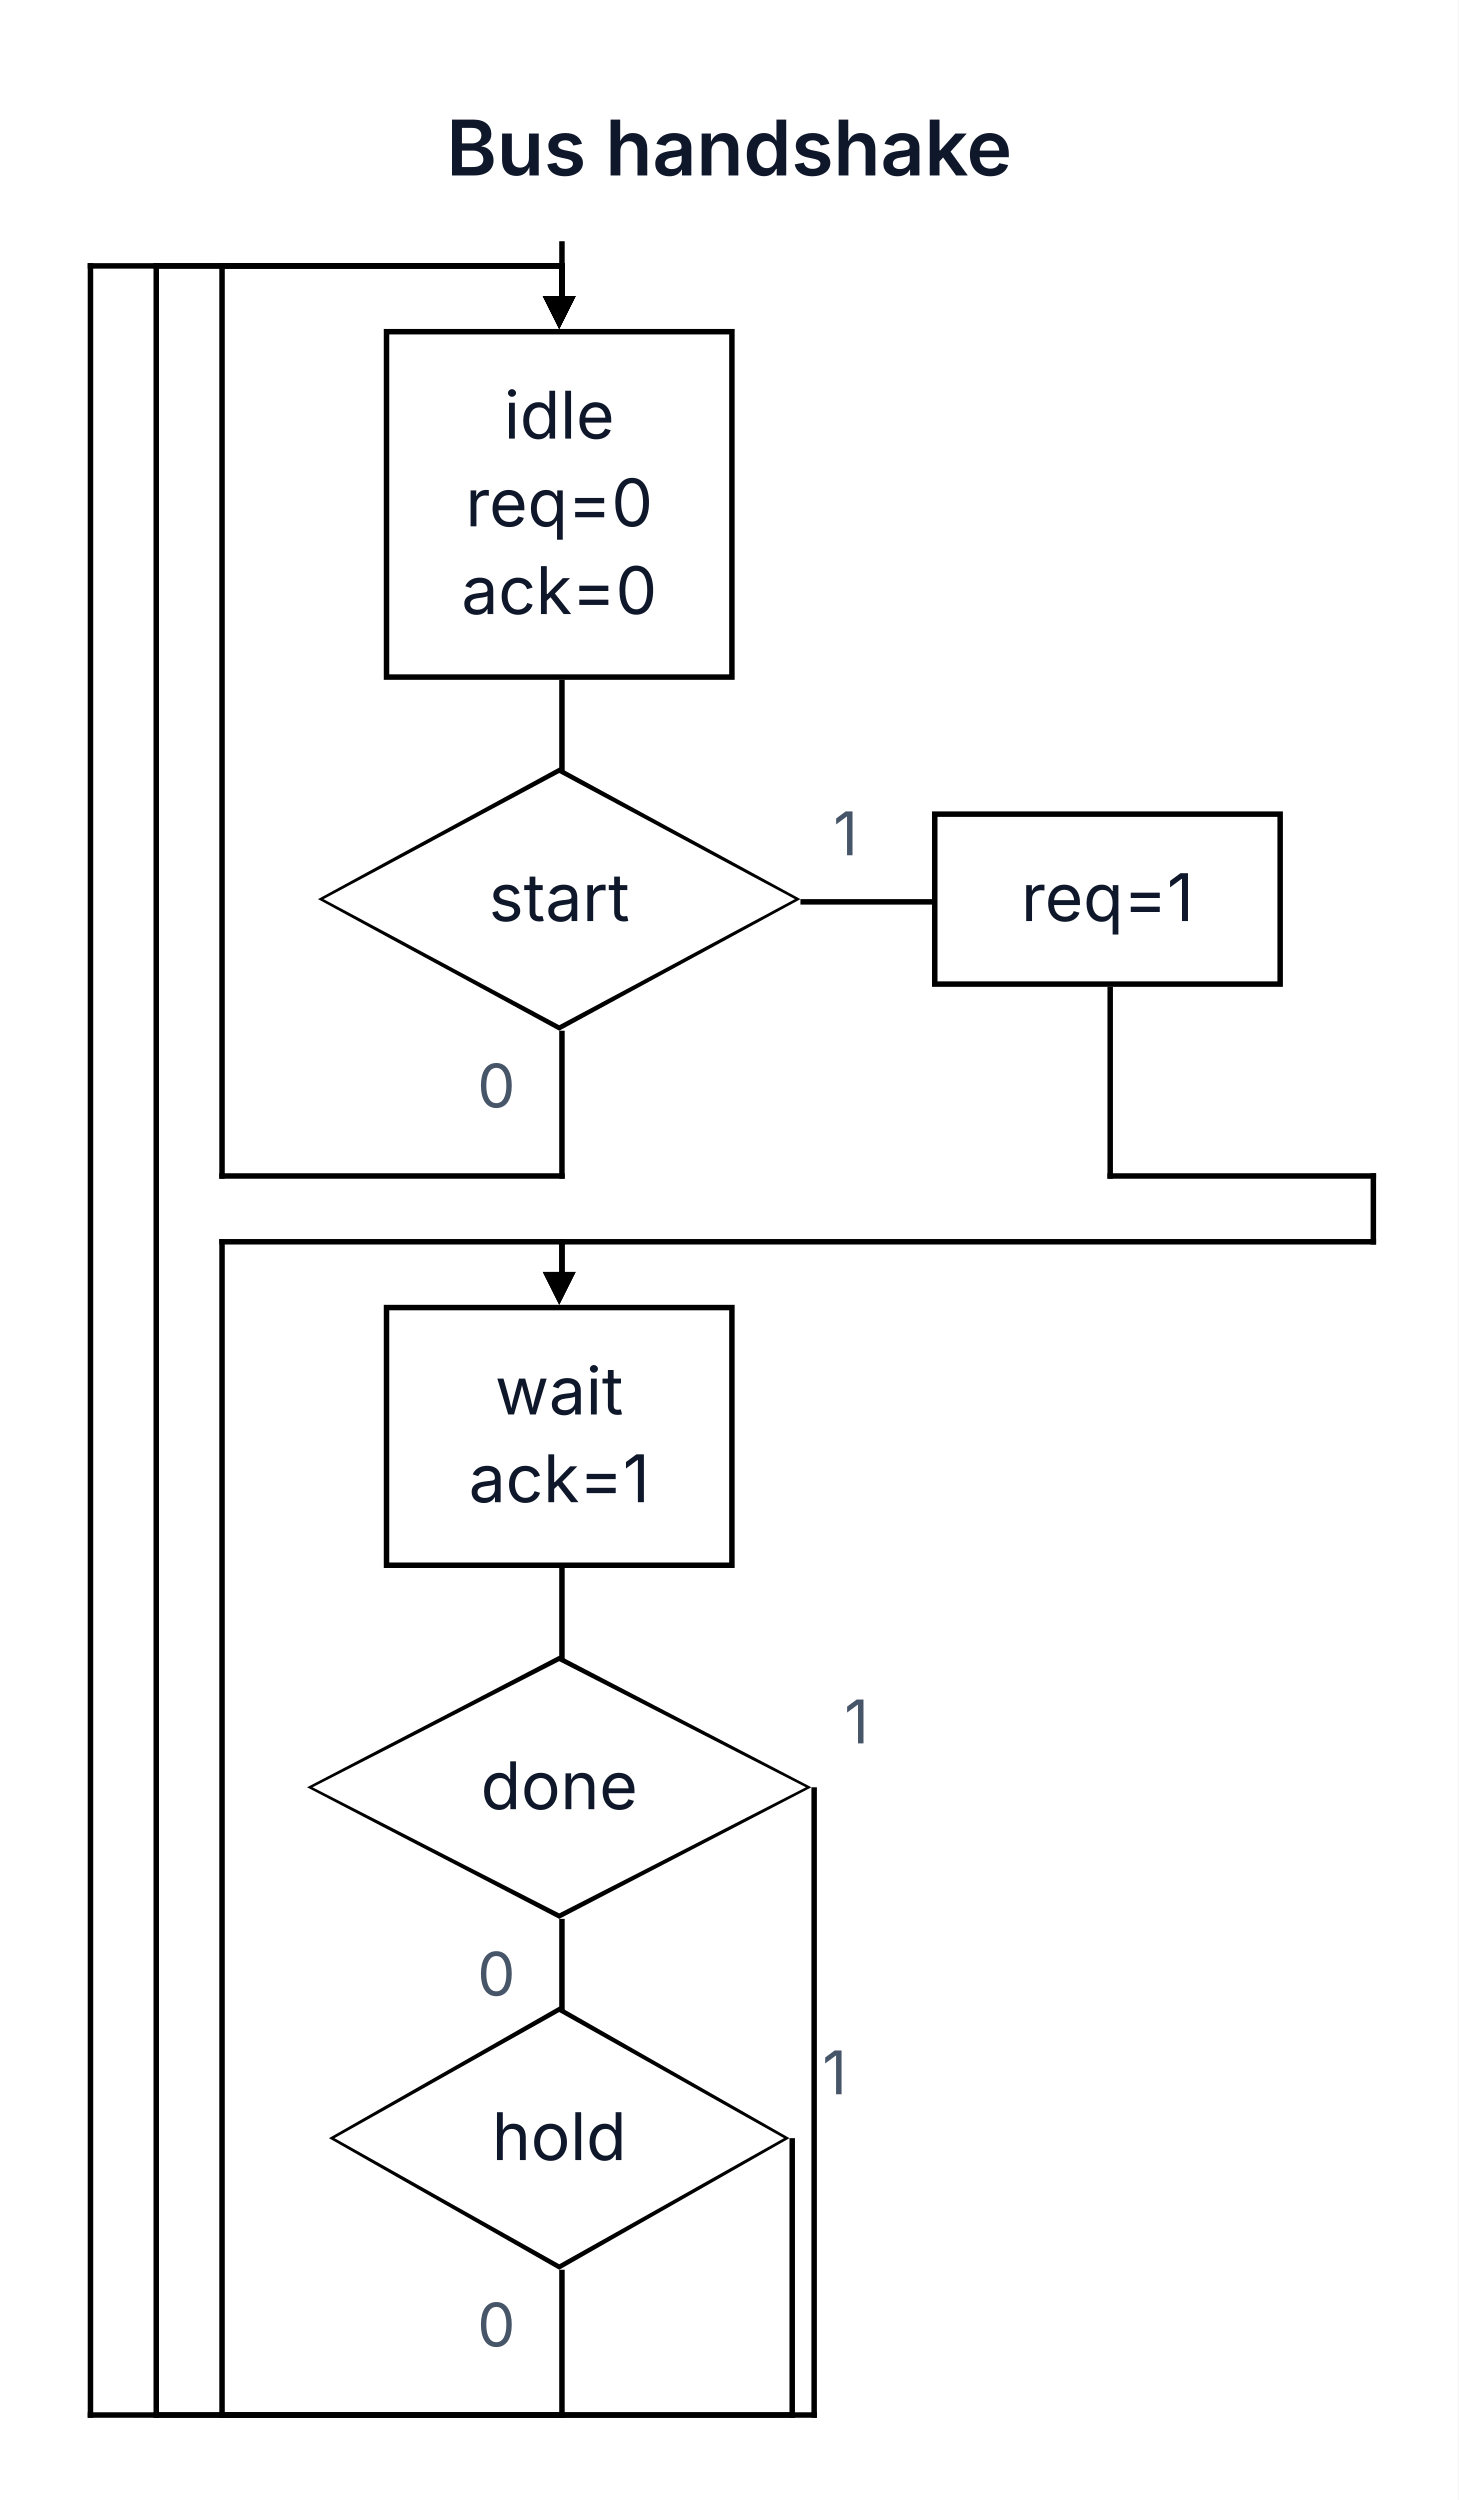
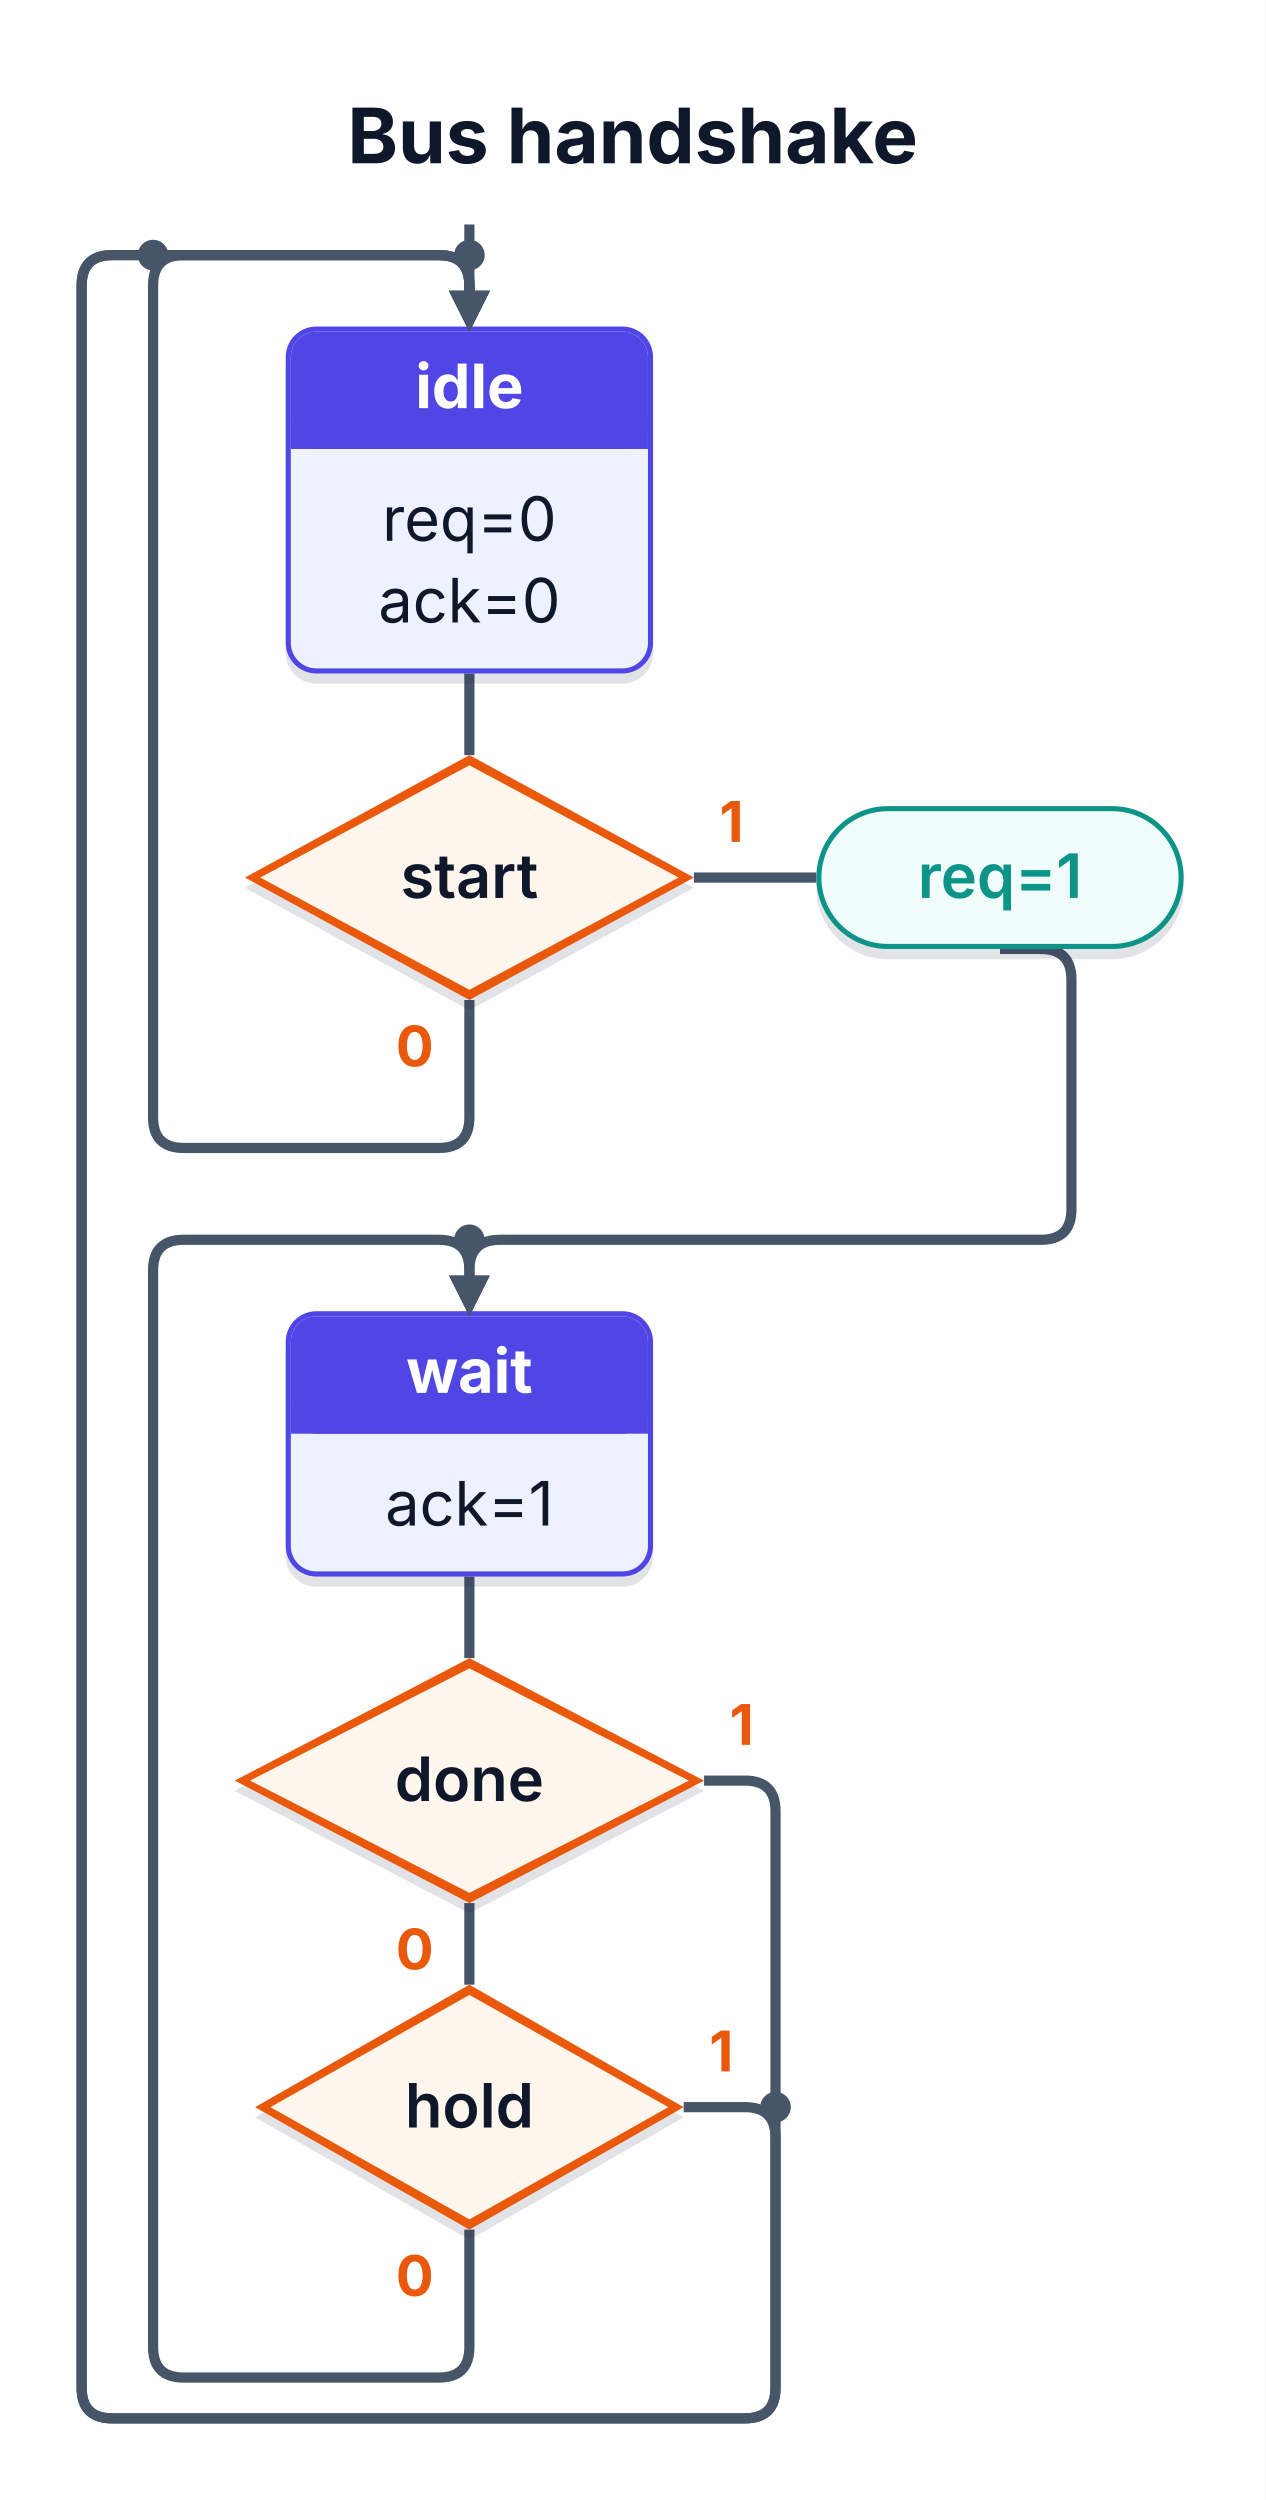
- <svg xmlns="http://www.w3.org/2000/svg" class="tgw asm" role="img" aria-labelledby="tgw-ba4c3d8abc7480d0-diagram-title" width="266" height="456" viewBox="0 0 266 456" overflow="hidden" font-family="Inter, system-ui, -apple-system, BlinkMacSystemFont, Segoe UI, sans-serif" font-size="12" fill="#0f172a" stroke="none">
+ <svg xmlns="http://www.w3.org/2000/svg" class="tgw asm" role="img" aria-labelledby="tgw-a678f7b252444280-diagram-title" width="248" height="490" viewBox="0 0 248 490" overflow="hidden" font-family="Inter, system-ui, -apple-system, BlinkMacSystemFont, Segoe UI, sans-serif" font-size="12" fill="#0f172a" stroke="none">
  <defs>
-     <clipPath id="tgw-ba4c3d8abc7480d0-plot-clip">
-       <rect x="0" y="0" width="250" height="440" />
+     <clipPath id="tgw-a678f7b252444280-plot-clip">
+       <rect x="0" y="0" width="232" height="474" />
    </clipPath>
  </defs>
-   <rect width="266" height="456" fill="#fff" />
+   <rect width="248" height="490" fill="#fff" />
  <g transform="translate(8,8)">
-     <rect x="94" y="180" width="1" height="27" fill="#000" />
-     <rect x="32" y="206" width="63" height="1" fill="#000" />
-     <rect x="32" y="40" width="1" height="167" fill="#000" />
-     <rect x="32" y="40" width="63" height="1" fill="#000" />
-     <rect x="194" y="172" width="1" height="35" fill="#000" />
-     <rect x="194" y="206" width="49" height="1" fill="#000" />
-     <rect x="242" y="206" width="1" height="13" fill="#000" />
-     <rect x="94" y="218" width="149" height="1" fill="#000" />
-     <rect x="94" y="406" width="1" height="27" fill="#000" />
-     <rect x="32" y="432" width="63" height="1" fill="#000" />
-     <rect x="32" y="218" width="1" height="215" fill="#000" />
-     <rect x="32" y="218" width="63" height="1" fill="#000" />
-     <rect x="136" y="382" width="1" height="51" fill="#000" />
-     <rect x="20" y="432" width="117" height="1" fill="#000" />
-     <rect x="20" y="40" width="1" height="393" fill="#000" />
-     <rect x="20" y="40" width="75" height="1" fill="#000" />
-     <rect x="140" y="318" width="1" height="115" fill="#000" />
-     <rect x="8" y="432" width="133" height="1" fill="#000" />
-     <rect x="8" y="40" width="1" height="393" fill="#000" />
-     <rect x="8" y="40" width="87" height="1" fill="#000" />
-     <rect x="94" y="116" width="1" height="17" fill="#000" />
-     <rect x="138" y="156" width="25" height="1" fill="#000" />
-     <rect x="94" y="278" width="1" height="17" fill="#000" />
-     <rect x="94" y="342" width="1" height="17" fill="#000" />
-     <rect x="62" y="52" width="64" height="64" fill="#000" />
-     <rect x="63" y="53" width="62" height="62" fill="#fff" />
-     <polygon points="94,132 138,156 94,180 50,156" fill="#000" />
-     <polygon points="94,133 137,156 94,179 51,156" fill="#fff" />
-     <rect x="162" y="140" width="64" height="32" fill="#000" />
-     <rect x="163" y="141" width="62" height="30" fill="#fff" />
-     <rect x="62" y="230" width="64" height="48" fill="#000" />
-     <rect x="63" y="231" width="62" height="46" fill="#fff" />
-     <polygon points="94,294 140,318 94,342 48,318" fill="#000" />
-     <polygon points="94,295 139,318 94,341 49,318" fill="#fff" />
-     <polygon points="94,358 136,382 94,406 52,382" fill="#000" />
-     <polygon points="94,359 135,382 94,405 53,382" fill="#fff" />
-     <rect x="94" y="36" width="1" height="11" fill="#000" />
-     <polygon points="94,52 91,46 97,46" fill="#000" />
-     <rect x="94" y="40" width="1" height="7" fill="#000" />
-     <polygon points="94,52 91,46 97,46" fill="#000" />
-     <rect x="94" y="218" width="1" height="7" fill="#000" />
-     <polygon points="94,230 91,224 97,224" fill="#000" />
-     <rect x="94" y="218" width="1" height="7" fill="#000" />
-     <polygon points="94,230 91,224 97,224" fill="#000" />
-     <rect x="94" y="40" width="1" height="7" fill="#000" />
-     <polygon points="94,52 91,46 97,46" fill="#000" />
-     <rect x="94" y="40" width="1" height="7" fill="#000" />
-     <polygon points="94,52 91,46 97,46" fill="#000" />
-     <text x="94" y="72" text-anchor="middle" font-size="12" xml:space="preserve">idle</text>
-     <text x="94" y="88" text-anchor="middle" font-size="12" xml:space="preserve">req=0</text>
-     <text x="94" y="104" text-anchor="middle" font-size="12" xml:space="preserve">ack=0</text>
-     <text x="94" y="160" text-anchor="middle" font-size="12" xml:space="preserve">start</text>
-     <text x="194" y="160" text-anchor="middle" font-size="12" xml:space="preserve">req=1</text>
-     <text x="94" y="250" text-anchor="middle" font-size="12" xml:space="preserve">wait</text>
-     <text x="94" y="266" text-anchor="middle" font-size="12" xml:space="preserve">ack=1</text>
-     <text x="94" y="322" text-anchor="middle" font-size="12" xml:space="preserve">done</text>
-     <text x="94" y="386" text-anchor="middle" font-size="12" xml:space="preserve">hold</text>
-     <text x="86" y="194" text-anchor="end" font-size="11" fill="#475569" xml:space="preserve">0</text>
-     <text x="144" y="148" text-anchor="start" font-size="11" fill="#475569" xml:space="preserve">1</text>
-     <text x="86" y="356" text-anchor="end" font-size="11" fill="#475569" xml:space="preserve">0</text>
-     <text x="146" y="310" text-anchor="start" font-size="11" fill="#475569" xml:space="preserve">1</text>
-     <text x="86" y="420" text-anchor="end" font-size="11" fill="#475569" xml:space="preserve">0</text>
-     <text x="142" y="374" text-anchor="start" font-size="11" fill="#475569" xml:space="preserve">1</text>
-     <text x="125" y="24" text-anchor="middle" font-size="14" font-weight="600" xml:space="preserve">Bus handshake</text>
+     <path d="M84 36L84 50" fill="none" stroke="#475569" stroke-width="2" stroke-linejoin="round" />
+     <path d="M84 188L84 211Q84 217 78 217L28 217Q22 217 22 211L22 48Q22 42 28 42L78 42Q84 42 84 48L84 50" fill="none" stroke="#475569" stroke-width="2" stroke-linejoin="round" />
+     <path d="M188 178L196 178Q202 178 202 184L202 229Q202 235 196 235L90 235Q84 235 84 241L84 243" fill="none" stroke="#475569" stroke-width="2" stroke-linejoin="round" />
+     <path d="M84 429L84 452Q84 458 78 458L28 458Q22 458 22 452L22 241Q22 235 28 235L78 235Q84 235 84 241L84 243" fill="none" stroke="#475569" stroke-width="2" stroke-linejoin="round" />
+     <path d="M126 405L138 405Q144 405 144 411L144 460Q144 466 138 466L14 466Q8 466 8 460L8 48Q8 42 14 42L78 42Q84 42 84 48L84 50" fill="none" stroke="#475569" stroke-width="2" stroke-linejoin="round" />
+     <path d="M130 341L138 341Q144 341 144 347L144 460Q144 466 138 466L14 466Q8 466 8 460L8 48Q8 42 14 42L78 42Q84 42 84 48L84 50" fill="none" stroke="#475569" stroke-width="2" stroke-linejoin="round" />
+     <path d="M84 124L84 140" fill="none" stroke="#475569" stroke-width="2" stroke-linejoin="round" />
+     <path d="M128 164L152 164" fill="none" stroke="#475569" stroke-width="2" stroke-linejoin="round" />
+     <path d="M84 301L84 317" fill="none" stroke="#475569" stroke-width="2" stroke-linejoin="round" />
+     <path d="M84 365L84 381" fill="none" stroke="#475569" stroke-width="2" stroke-linejoin="round" />
+     <circle cx="22" cy="42" r="3" fill="#475569" />
+     <circle cx="84" cy="42" r="3" fill="#475569" />
+     <circle cx="144" cy="405" r="3" fill="#475569" />
+     <circle cx="84" cy="235" r="3" fill="#475569" />
+     <rect x="48" y="58" width="72" height="68" rx="6" fill="#0f172a" fill-opacity="0.12" />
+     <rect x="48" y="56" width="72" height="68" rx="6" fill="#4f46e5" />
+     <rect x="49" y="57" width="70" height="66" rx="5" fill="#eef2ff" />
+     <rect x="49" y="57" width="70" height="23" rx="5" fill="#4f46e5" />
+     <rect x="49" y="74" width="70" height="6" fill="#4f46e5" />
+     <polygon points="84,142 128,166 84,190 40,166" fill="#0f172a" fill-opacity="0.12" />
+     <polygon points="84,140 128,164 84,188 40,164" fill="#ea580c" />
+     <polygon points="84,142 125,164 84,186 43,164" fill="#fff7ed" />
+     <rect x="152" y="152" width="72" height="28" rx="14" fill="#0f172a" fill-opacity="0.12" />
+     <rect x="152" y="150" width="72" height="28" rx="14" fill="#0d9488" />
+     <rect x="153" y="151" width="70" height="26" rx="13" fill="#f0fdfa" />
+     <rect x="48" y="251" width="72" height="52" rx="6" fill="#0f172a" fill-opacity="0.12" />
+     <rect x="48" y="249" width="72" height="52" rx="6" fill="#4f46e5" />
+     <rect x="49" y="250" width="70" height="50" rx="5" fill="#eef2ff" />
+     <rect x="49" y="250" width="70" height="23" rx="5" fill="#4f46e5" />
+     <rect x="49" y="267" width="70" height="6" fill="#4f46e5" />
+     <polygon points="84,319 130,343 84,367 38,343" fill="#0f172a" fill-opacity="0.12" />
+     <polygon points="84,317 130,341 84,365 38,341" fill="#ea580c" />
+     <polygon points="84,319 127,341 84,363 41,341" fill="#fff7ed" />
+     <polygon points="84,383 126,407 84,431 42,407" fill="#0f172a" fill-opacity="0.12" />
+     <polygon points="84,381 126,405 84,429 42,405" fill="#ea580c" />
+     <polygon points="84,383 123,405 84,427 45,405" fill="#fff7ed" />
+     <polygon points="80,49 88,49 84,57" fill="#475569" />
+     <polygon points="80,49 88,49 84,57" fill="#475569" />
+     <polygon points="80,242 88,242 84,250" fill="#475569" />
+     <polygon points="80,242 88,242 84,250" fill="#475569" />
+     <polygon points="80,49 88,49 84,57" fill="#475569" />
+     <polygon points="80,49 88,49 84,57" fill="#475569" />
+     <text x="84" y="72" text-anchor="middle" font-size="12" font-weight="700" fill="#fff" xml:space="preserve">idle</text>
+     <text x="84" y="98" text-anchor="middle" font-size="12" xml:space="preserve">req=0</text>
+     <text x="84" y="114" text-anchor="middle" font-size="12" xml:space="preserve">ack=0</text>
+     <text x="84" y="168" text-anchor="middle" font-size="12" font-weight="600" xml:space="preserve">start</text>
+     <text x="188" y="168" text-anchor="middle" font-size="12" font-weight="600" fill="#0d9488" xml:space="preserve">req=1</text>
+     <text x="84" y="265" text-anchor="middle" font-size="12" font-weight="700" fill="#fff" xml:space="preserve">wait</text>
+     <text x="84" y="291" text-anchor="middle" font-size="12" xml:space="preserve">ack=1</text>
+     <text x="84" y="345" text-anchor="middle" font-size="12" font-weight="600" xml:space="preserve">done</text>
+     <text x="84" y="409" text-anchor="middle" font-size="12" font-weight="600" xml:space="preserve">hold</text>
+     <text x="77" y="201" text-anchor="end" font-size="11" font-weight="700" fill="#ea580c" xml:space="preserve">0</text>
+     <text x="133" y="157" text-anchor="start" font-size="11" font-weight="700" fill="#ea580c" xml:space="preserve">1</text>
+     <text x="77" y="378" text-anchor="end" font-size="11" font-weight="700" fill="#ea580c" xml:space="preserve">0</text>
+     <text x="135" y="334" text-anchor="start" font-size="11" font-weight="700" fill="#ea580c" xml:space="preserve">1</text>
+     <text x="77" y="442" text-anchor="end" font-size="11" font-weight="700" fill="#ea580c" xml:space="preserve">0</text>
+     <text x="131" y="398" text-anchor="start" font-size="11" font-weight="700" fill="#ea580c" xml:space="preserve">1</text>
+     <text x="116" y="24" text-anchor="middle" font-size="15" font-weight="650" xml:space="preserve">Bus handshake</text>
  </g>
</svg>
